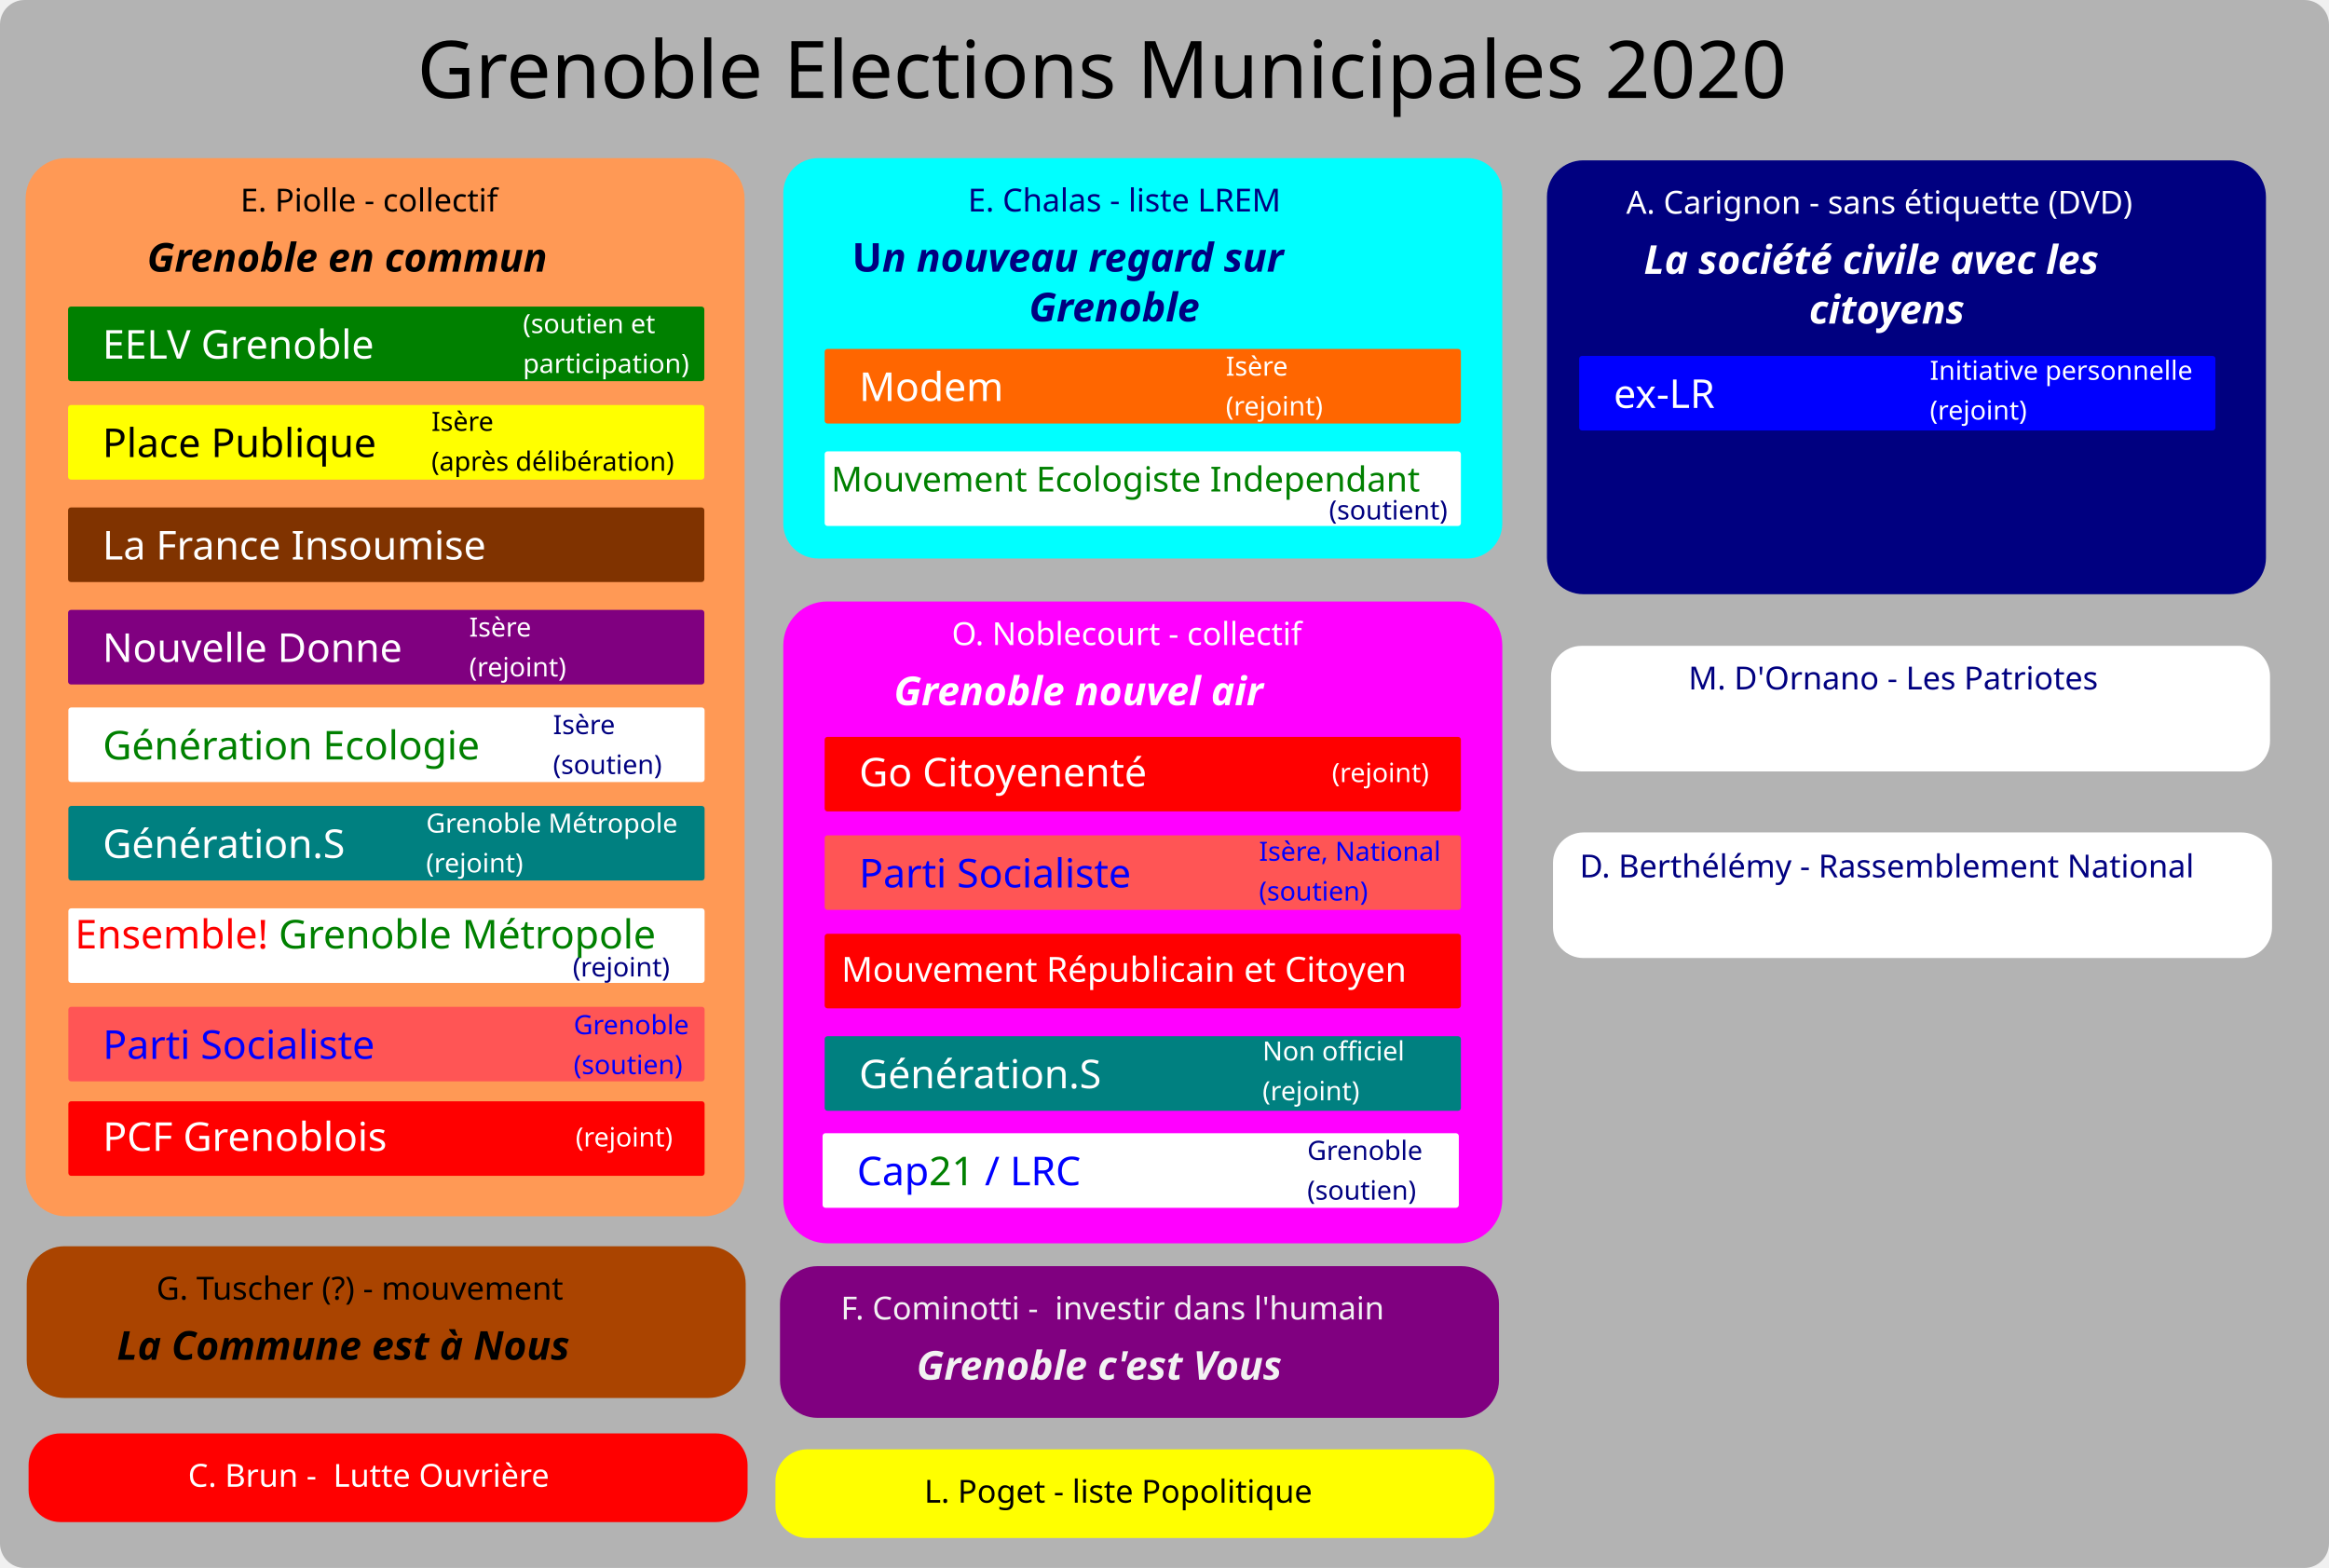
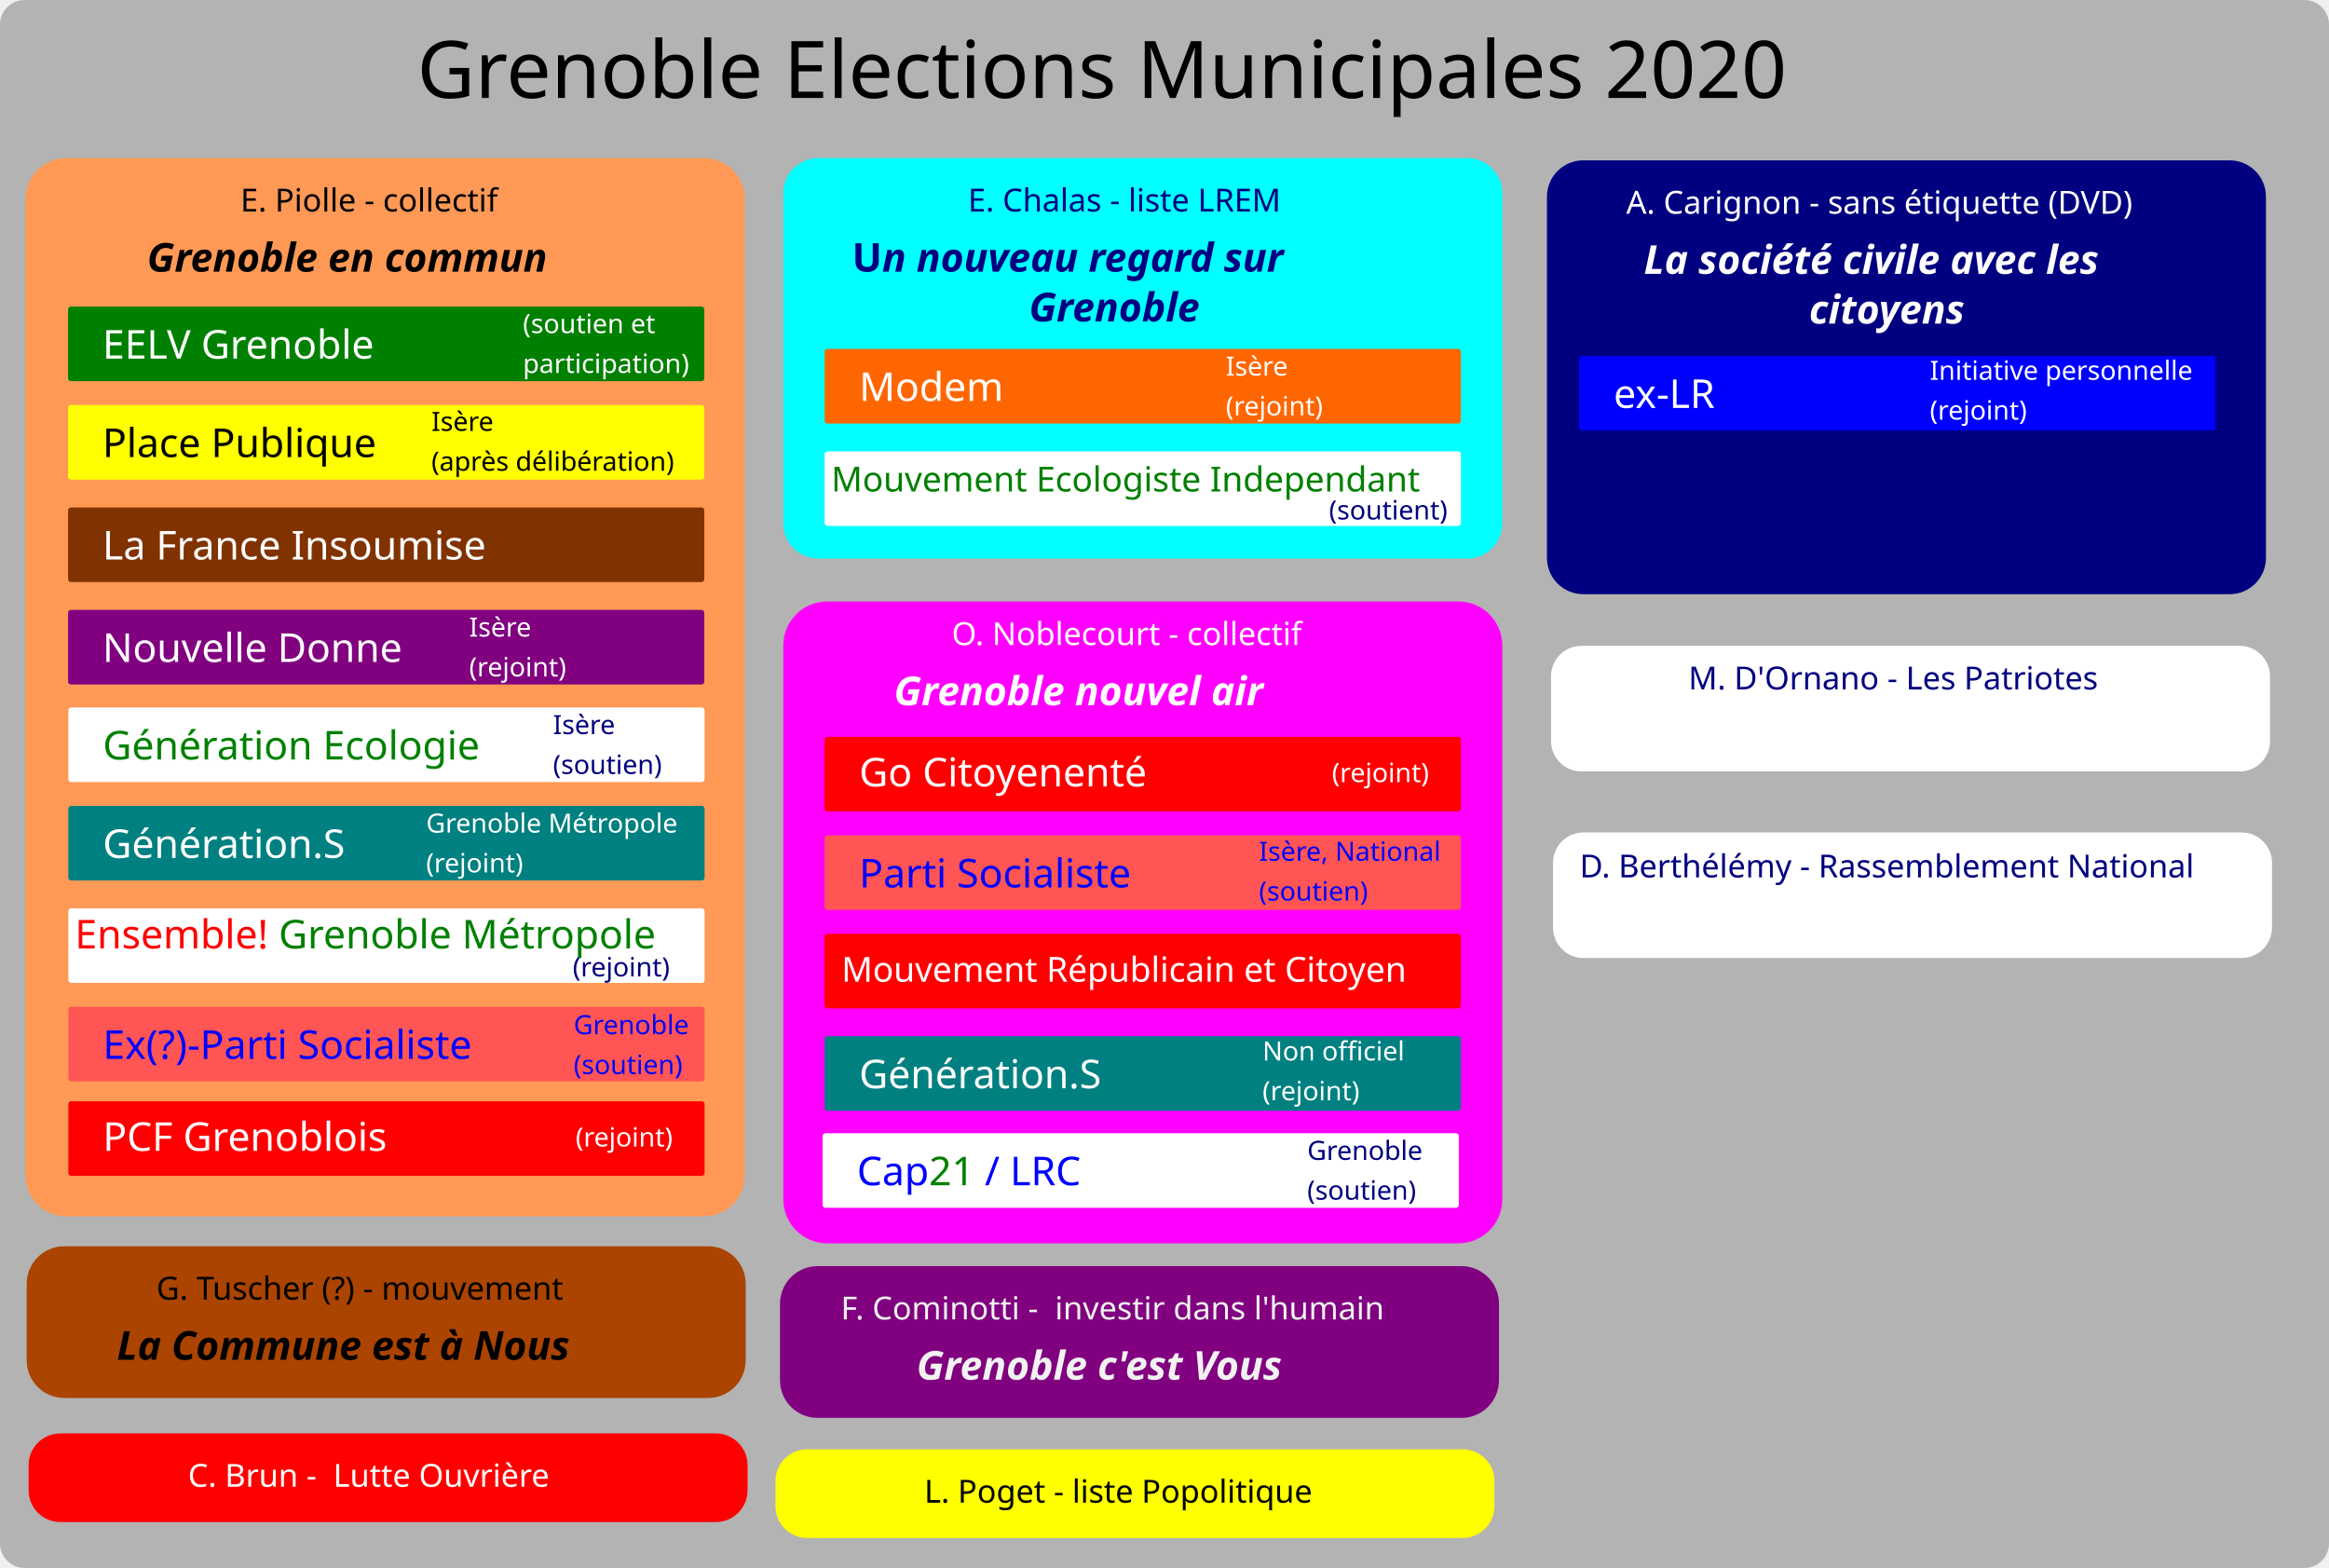
<svg xmlns="http://www.w3.org/2000/svg" id="svg8" version="1.1" viewBox="0 0 309.641 208.445" height="208.445mm" width="309.641mm">
  <defs id="defs2">
    <marker orient="auto" refY="0" refX="0" id="Arrow2Lend" style="overflow:visible">
      <path id="path1338" style="fill:#000000;fill-opacity:1;fill-rule:evenodd;stroke:#000000;stroke-width:0.625;stroke-linejoin:round;stroke-opacity:1" d="M 8.719,4.034 -2.207,0.016 8.719,-4.002 c -1.745,2.372 -1.735,5.617 -6e-7,8.035 z" transform="matrix(-1.1,0,0,-1.1,-1.1,0)" />
    </marker>
    <marker orient="auto" refY="0" refX="0" id="Arrow2Lstart" style="overflow:visible">
      <path id="path1335" style="fill:#000000;fill-opacity:1;fill-rule:evenodd;stroke:#000000;stroke-width:0.625;stroke-linejoin:round;stroke-opacity:1" d="M 8.719,4.034 -2.207,0.016 8.719,-4.002 c -1.745,2.372 -1.735,5.617 -6e-7,8.035 z" transform="matrix(1.1,0,0,1.1,1.1,0)" />
    </marker>
  </defs>
  <g id="layer1" transform="translate(-3.993841,-8.021178)">
    <rect style="fill:#b3b3b3;stroke-width:0.275" id="rect1052" width="309.641" height="208.445" x="3.994" y="8.021" ry="3.268" />
    <text id="text12" y="21.039" x="59.446" style="font-style:normal;font-weight:normal;font-size:10.583px;line-height:1.25;font-family:sans-serif;fill:#000000;fill-opacity:1;stroke:none;stroke-width:0.265" xml:space="preserve">
      <tspan style="stroke-width:0.265" y="21.039" x="59.446" id="tspan10">Grenoble Elections Municipales 2020</tspan>
    </text>
    <rect ry="5.389" y="29.043" x="7.399" height="140.675" width="95.592" id="rect14" style="fill:#ff9955;fill-rule:evenodd;stroke-width:0.239" />
    <text id="text18" y="44.137" x="23.552" style="font-style:normal;font-weight:normal;font-size:5.292px;line-height:1.25;font-family:sans-serif;fill:#000000;fill-opacity:1;stroke:none;stroke-width:0.265" xml:space="preserve">
      <tspan style="font-style:italic;font-variant:normal;font-weight:bold;font-stretch:normal;font-family:sans-serif;-inkscape-font-specification:'sans-serif Bold Italic';stroke-width:0.265" y="44.137" x="23.552" id="tspan16">Grenoble en commun</tspan>
    </text>
    <text id="text22" y="36.133" x="35.961" style="font-style:normal;font-weight:normal;font-size:4.233px;line-height:1.25;font-family:sans-serif;fill:#000000;fill-opacity:1;stroke:none;stroke-width:0.265" xml:space="preserve">
      <tspan style="stroke-width:0.265" y="36.133" x="35.961" id="tspan20">E. Piolle - collectif</tspan>
    </text>
    <rect style="fill:#00ffff;fill-rule:evenodd;stroke-width:0.147" id="rect14-2" width="95.592" height="53.225" x="108.131" y="29.043" ry="4.644" />
    <text xml:space="preserve" style="font-style:normal;font-weight:normal;font-size:5.292px;line-height:1.25;font-family:sans-serif;text-align:center;text-anchor:middle;fill:#000080;fill-opacity:1;stroke:none;stroke-width:0.265" x="155.584" y="44.137" id="text18-9">
      <tspan id="tspan16-8" x="155.584" y="44.137" style="font-style:normal;font-variant:normal;font-weight:bold;font-stretch:normal;font-family:sans-serif;-inkscape-font-specification:'sans-serif Bold';text-align:center;text-anchor:middle;fill:#000080;stroke-width:0.265">U<tspan id="tspan53" style="font-style:italic;font-variant:normal;font-weight:bold;font-stretch:normal;font-family:sans-serif;-inkscape-font-specification:'sans-serif Bold Italic';fill:#000080">n nouveau regard sur</tspan>
      </tspan>
      <tspan id="tspan51" x="155.584" y="50.751" style="font-style:italic;font-variant:normal;font-weight:bold;font-stretch:normal;font-family:sans-serif;-inkscape-font-specification:'sans-serif Bold Italic';text-align:center;text-anchor:middle;fill:#000080;stroke-width:0.265">Grenoble</tspan>
    </text>
    <text xml:space="preserve" style="font-style:normal;font-weight:normal;font-size:4.233px;line-height:1.25;font-family:sans-serif;fill:#000080;fill-opacity:1;stroke:none;stroke-width:0.265" x="132.687" y="36.133" id="text22-2">
      <tspan id="tspan20-0" x="132.687" y="36.133" style="fill:#000080;stroke-width:0.265">E. Chalas - liste LREM</tspan>
    </text>
    <rect ry="4.829" y="29.337" x="209.661" height="57.678" width="95.592" id="rect14-2-5" style="fill:#000080;fill-rule:evenodd;stroke-width:0.153" />
    <text id="text18-9-8" y="44.43" x="258.285" style="font-style:normal;font-weight:normal;font-size:5.292px;line-height:1.25;font-family:sans-serif;text-align:center;text-anchor:middle;fill:#ffffff;fill-opacity:1;stroke:none;stroke-width:0.265" xml:space="preserve">
      <tspan style="font-style:italic;font-variant:normal;font-weight:bold;font-stretch:normal;font-family:sans-serif;-inkscape-font-specification:'sans-serif Bold Italic';text-align:center;text-anchor:middle;fill:#ffffff;stroke-width:0.265" y="44.43" x="258.285" id="tspan51-5">La société civile avec les </tspan>
      <tspan style="font-style:italic;font-variant:normal;font-weight:bold;font-stretch:normal;font-family:sans-serif;-inkscape-font-specification:'sans-serif Bold Italic';text-align:center;text-anchor:middle;fill:#ffffff;stroke-width:0.265" y="51.045" x="258.285" id="tspan93">citoyens</tspan>
    </text>
    <text id="text22-2-1" y="36.426" x="220.205" style="font-style:normal;font-weight:normal;font-size:4.233px;line-height:1.25;font-family:sans-serif;fill:#ffffff;fill-opacity:1;stroke:none;stroke-width:0.265" xml:space="preserve">
      <tspan style="fill:#ffffff;stroke-width:0.265" y="36.426" x="220.205" id="tspan20-0-3">A. Carignon - sans étiquette (DVD)</tspan>
    </text>
    <rect ry="5.845" y="87.979" x="108.131" height="85.329" width="95.592" id="rect14-2-2" style="fill:#ff00ff;fill-rule:evenodd;stroke-width:0.186" />
    <text id="text18-9-1" y="101.776" x="155.65" style="font-style:normal;font-weight:normal;font-size:5.292px;line-height:1.25;font-family:sans-serif;text-align:center;text-anchor:middle;fill:#ffffff;fill-opacity:1;stroke:none;stroke-width:0.265" xml:space="preserve">
      <tspan style="font-style:italic;font-variant:normal;font-weight:bold;font-stretch:normal;font-family:sans-serif;-inkscape-font-specification:'sans-serif Bold Italic';text-align:center;text-anchor:middle;fill:#ffffff;stroke-width:0.265" y="101.776" x="155.65" id="tspan51-1">Grenoble nouvel air<tspan id="tspan128" style="font-style:normal;font-variant:normal;font-weight:bold;font-stretch:normal;font-family:sans-serif;-inkscape-font-specification:'sans-serif Bold';text-align:center;text-anchor:middle;fill:#ffffff;stroke-width:0.265" />
      </tspan>
    </text>
    <text id="text22-2-8" y="93.772" x="130.525" style="font-style:normal;font-weight:normal;font-size:4.233px;line-height:1.25;font-family:sans-serif;fill:#ffffff;fill-opacity:1;stroke:none;stroke-width:0.265" xml:space="preserve">
      <tspan style="fill:#ffffff;stroke-width:0.265" y="93.772" x="130.525" id="tspan20-0-7">O. Noblecourt - collectif</tspan>
    </text>
    <rect style="fill:#008000;fill-rule:evenodd;stroke-width:0.06" id="rect14-3" width="84.589" height="9.914" x="13.044" y="48.777" ry="0.38" />
    <text id="text125" y="55.696" x="17.616" style="font-style:normal;font-weight:normal;font-size:5.292px;line-height:1.25;font-family:sans-serif;fill:#000000;fill-opacity:1;stroke:none;stroke-width:0.265" xml:space="preserve">
      <tspan style="fill:#ffffff;stroke-width:0.265" y="55.696" x="17.616" id="tspan123">EELV Grenoble</tspan>
    </text>
    <rect ry="0.38" y="61.866" x="13.044" height="9.914" width="84.589" id="rect14-3-9" style="fill:#ffff00;fill-rule:evenodd;stroke-width:0.06" />
    <text xml:space="preserve" style="font-style:normal;font-weight:normal;font-size:5.292px;line-height:1.25;font-family:sans-serif;fill:#000000;fill-opacity:1;stroke:none;stroke-width:0.265" x="17.616" y="68.785" id="text125-1">
      <tspan id="tspan123-7" x="17.616" y="68.785" style="fill:#000000;stroke-width:0.265">Place Publique</tspan>
    </text>
    <text id="text150" y="65.307" x="61.357" style="font-size:4.233px;line-height:1.25;font-family:sans-serif;stroke-width:0.265" xml:space="preserve">
      <tspan style="font-size:3.528px;stroke-width:0.265" y="65.307" x="61.357" id="tspan148">Isère</tspan>
      <tspan id="tspan152" style="font-size:3.528px;stroke-width:0.265" y="70.598" x="61.357">(après délibération)</tspan>
    </text>
    <rect style="fill:#803300;fill-rule:evenodd;stroke-width:0.06" id="rect14-3-9-0" width="84.589" height="9.914" x="13.044" y="75.483" ry="0.38" />
    <text id="text125-1-9" y="82.403" x="17.616" style="font-style:normal;font-weight:normal;font-size:5.292px;line-height:1.25;font-family:sans-serif;fill:#ffffff;fill-opacity:1;stroke:none;stroke-width:0.265" xml:space="preserve">
      <tspan style="fill:#ffffff;stroke-width:0.265" y="82.403" x="17.616" id="tspan123-7-5">La France Insoumise</tspan>
    </text>
    <rect ry="0.38" y="89.101" x="13.044" height="9.914" width="84.589" id="rect14-3-9-0-0" style="fill:#800080;fill-rule:evenodd;stroke-width:0.06" />
    <text xml:space="preserve" style="font-style:normal;font-weight:normal;font-size:5.292px;line-height:1.25;font-family:sans-serif;fill:#ffffff;fill-opacity:1;stroke:none;stroke-width:0.265" x="17.616" y="96.02" id="text125-1-9-3">
      <tspan id="tspan123-7-5-9" x="17.616" y="96.02" style="fill:#ffffff;stroke-width:0.265">Nouvelle Donne</tspan>
    </text>
    <text xml:space="preserve" style="font-size:4.233px;line-height:1.25;font-family:sans-serif;fill:#ffffff;stroke-width:0.265" x="66.366" y="92.65" id="text150-3">
      <tspan id="tspan148-7" x="66.366" y="92.65" style="font-size:3.528px;fill:#ffffff;stroke-width:0.265">Isère</tspan>
      <tspan x="66.366" y="97.942" style="font-size:3.528px;fill:#ffffff;stroke-width:0.265" id="tspan152-8">(rejoint)</tspan>
    </text>
    <rect style="fill:#ffffff;fill-rule:evenodd;stroke-width:0.06" id="rect14-3-9-0-0-4" width="84.589" height="9.914" x="13.081" y="102.071" ry="0.38" />
    <text id="text125-1-9-3-9" y="108.99" x="17.653" style="font-style:normal;font-weight:normal;font-size:5.292px;line-height:1.25;font-family:sans-serif;fill:#008000;fill-opacity:1;stroke:none;stroke-width:0.265" xml:space="preserve">
      <tspan style="fill:#008000;stroke-width:0.265" y="108.99" x="17.653" id="tspan123-7-5-9-1">Génération Ecologie</tspan>
    </text>
    <text id="text150-3-7" y="105.62" x="77.515" style="font-size:4.233px;line-height:1.25;font-family:sans-serif;fill:#000080;stroke-width:0.265" xml:space="preserve">
      <tspan style="font-size:3.528px;fill:#000080;stroke-width:0.265" y="105.62" x="77.515" id="tspan148-7-5">Isère</tspan>
      <tspan id="tspan152-8-5" style="font-size:3.528px;fill:#000080;stroke-width:0.265" y="110.911" x="77.515">(soutien)</tspan>
    </text>
    <rect style="fill:#ff6600;fill-rule:evenodd;stroke-width:0.06" id="rect14-3-9-0-0-45" width="84.589" height="9.914" x="113.632" y="54.409" ry="0.38" />
    <text id="text125-1-9-3-8" y="61.328" x="118.21" style="font-style:normal;font-weight:normal;font-size:5.292px;line-height:1.25;font-family:sans-serif;fill:#ffffff;fill-opacity:1;stroke:none;stroke-width:0.265" xml:space="preserve">
      <tspan style="fill:#ffffff;stroke-width:0.265" y="61.328" x="118.21" id="tspan123-7-5-9-6">Modem</tspan>
    </text>
    <text id="text150-3-2" y="57.958" x="166.96" style="font-size:4.233px;line-height:1.25;font-family:sans-serif;fill:#ffffff;stroke-width:0.265" xml:space="preserve">
      <tspan style="font-size:3.528px;fill:#ffffff;stroke-width:0.265" y="57.958" x="166.96" id="tspan148-7-51">Isère</tspan>
      <tspan id="tspan152-8-3" style="font-size:3.528px;fill:#ffffff;stroke-width:0.265" y="63.25" x="166.96">(rejoint)</tspan>
    </text>
    <rect ry="0.38" y="105.98" x="113.632" height="9.914" width="84.589" id="rect14-3-9-0-0-45-9" style="fill:#ff0000;fill-rule:evenodd;stroke-width:0.06" />
    <text xml:space="preserve" style="font-style:normal;font-weight:normal;font-size:5.292px;line-height:1.25;font-family:sans-serif;fill:#ffffff;fill-opacity:1;stroke:none;stroke-width:0.265" x="118.21" y="112.57" id="text125-1-9-3-8-3">
      <tspan id="tspan123-7-5-9-6-4" x="118.21" y="112.57" style="fill:#ffffff;stroke-width:0.265">Go Citoyenenté</tspan>
    </text>
    <text xml:space="preserve" style="font-size:4.233px;line-height:1.25;font-family:sans-serif;fill:#ffffff;stroke-width:0.265" x="181.07" y="111.99" id="text150-3-2-1">
      <tspan x="181.07" y="111.99" style="font-size:3.528px;fill:#ffffff;stroke-width:0.265" id="tspan152-8-3-5">(rejoint)</tspan>
    </text>
    <rect style="fill:#ffffff;fill-rule:evenodd;stroke-width:0.082" id="rect14-2-2-5" width="95.592" height="16.695" x="210.204" y="93.881" ry="4.045" />
    <text xml:space="preserve" style="font-style:normal;font-weight:normal;font-size:4.233px;line-height:1.25;font-family:sans-serif;fill:#000080;fill-opacity:1;stroke:none;stroke-width:0.265" x="228.471" y="99.673" id="text22-2-8-0">
      <tspan id="tspan20-0-7-6" x="228.471" y="99.673" style="fill:#000080;stroke-width:0.265">M. D'Ornano - Les Patriotes</tspan>
    </text>
    <rect style="fill:#008080;fill-rule:evenodd;stroke-width:0.06" id="rect14-3-9-0-0-7" width="84.589" height="9.914" x="13.081" y="115.16" ry="0.38" />
    <text id="text125-1-9-3-7" y="122.079" x="17.653" style="font-style:normal;font-weight:normal;font-size:5.292px;line-height:1.25;font-family:sans-serif;fill:#ffffff;fill-opacity:1;stroke:none;stroke-width:0.265" xml:space="preserve">
      <tspan style="fill:#ffffff;stroke-width:0.265" y="122.079" x="17.653" id="tspan123-7-5-9-9">Génération.S</tspan>
    </text>
    <text id="text150-3-5" y="118.708" x="60.639" style="font-size:4.233px;line-height:1.25;font-family:sans-serif;fill:#ffffff;stroke-width:0.265" xml:space="preserve">
      <tspan style="font-size:3.528px;fill:#ffffff;stroke-width:0.265" y="118.708" x="60.639" id="tspan148-7-3">Grenoble Métropole</tspan>
      <tspan id="tspan152-8-33" style="font-size:3.528px;fill:#ffffff;stroke-width:0.265" y="124" x="60.639">(rejoint)</tspan>
    </text>
    <rect ry="0.38" y="128.777" x="13.081" height="9.914" width="84.589" id="rect14-3-9-0-0-4-3" style="fill:#ffffff;fill-rule:evenodd;stroke-width:0.06" />
    <text xml:space="preserve" style="font-style:normal;font-weight:normal;font-size:5.292px;line-height:1.25;font-family:sans-serif;fill:#ff0000;fill-opacity:1;stroke:none;stroke-width:0.265" x="13.948" y="134.109" id="text125-1-9-3-9-5">
      <tspan id="tspan123-7-5-9-1-0" x="13.948" y="134.109" style="fill:#ff0000;stroke-width:0.265">Ensemble! <tspan style="fill:#008000" id="tspan1154">Grenoble Métropole</tspan>
      </tspan>
    </text>
    <text xml:space="preserve" style="font-size:4.233px;line-height:1.25;font-family:sans-serif;fill:#000080;stroke-width:0.265" x="80.135" y="137.827" id="text150-3-7-2">
      <tspan x="80.135" y="137.827" style="font-size:3.528px;fill:#000080;stroke-width:0.265" id="tspan152-8-5-2">(rejoint)</tspan>
    </text>
    <rect ry="4.045" y="118.686" x="210.466" height="16.695" width="95.592" id="rect14-2-2-5-6" style="fill:#ffffff;fill-rule:evenodd;stroke-width:0.082" />
    <rect style="fill:#ff5555;fill-opacity:1;fill-rule:evenodd;stroke-width:0.06" id="rect14-3-9-0-0-45-9-9" width="84.589" height="9.914" x="113.632" y="119.069" ry="0.38" />
    <text id="text125-1-9-3-8-3-0" y="125.996" x="118.21" style="font-style:normal;font-weight:normal;font-size:5.292px;line-height:1.25;font-family:sans-serif;fill:#0000ff;fill-opacity:1;stroke:none;stroke-width:0.265" xml:space="preserve">
      <tspan style="fill:#0000ff;stroke-width:0.265" y="125.996" x="118.21" id="tspan123-7-5-9-6-4-7">Parti Socialiste</tspan>
    </text>
    <text id="text150-3-2-1-1" y="122.454" x="171.377" style="font-size:4.233px;line-height:1.25;font-family:sans-serif;fill:#0000ff;stroke-width:0.265" xml:space="preserve">
      <tspan id="tspan152-8-3-5-6" style="font-size:3.528px;fill:#0000ff;stroke-width:0.265" y="122.454" x="171.377">Isère, National</tspan>
      <tspan style="font-size:3.528px;fill:#0000ff;stroke-width:0.265" y="127.746" x="171.377" id="tspan1267">(soutien)</tspan>
    </text>
    <rect ry="0.38" y="141.866" x="13.081" height="9.914" width="84.589" id="rect14-3-9-0-0-45-9-9-2" style="fill:#ff5555;fill-rule:evenodd;stroke-width:0.06" />
    <text xml:space="preserve" style="font-style:normal;font-weight:normal;font-size:5.292px;line-height:1.25;font-family:sans-serif;fill:#0000ff;fill-opacity:1;stroke:none;stroke-width:0.265" x="17.659" y="148.785" id="text125-1-9-3-8-3-0-8">
-       <tspan id="tspan123-7-5-9-6-4-7-2" x="17.659" y="148.785" style="fill:#0000ff;stroke-width:0.265">Parti Socialiste</tspan>
+       <tspan id="tspan123-7-5-9-6-4-7-2" x="17.659" y="148.785" style="fill:#0000ff;stroke-width:0.265">Ex(?)-Parti Socialiste</tspan>
    </text>
    <text xml:space="preserve" style="font-size:4.233px;line-height:1.25;font-family:sans-serif;fill:#0000ff;stroke-width:0.265" x="80.257" y="145.518" id="text150-3-2-1-1-4">
      <tspan x="80.257" y="145.518" style="font-size:3.528px;fill:#0000ff;stroke-width:0.265" id="tspan152-8-3-5-6-8">Grenoble</tspan>
      <tspan id="tspan1267-3" x="80.257" y="150.81" style="font-size:3.528px;fill:#0000ff;stroke-width:0.265">(soutien)</tspan>
    </text>
    <rect style="fill:#ff0000;fill-rule:evenodd;stroke-width:0.06" id="rect14-3-9-0-0-45-9-3" width="84.589" height="9.914" x="113.632" y="132.158" ry="0.38" />
    <text id="text125-1-9-3-8-3-9" y="138.53" x="115.862" style="font-style:normal;font-weight:normal;font-size:4.586px;line-height:1.25;font-family:sans-serif;fill:#ffffff;fill-opacity:1;stroke:none;stroke-width:0.265" xml:space="preserve">
      <tspan style="fill:#ffffff;stroke-width:0.265" y="138.53" x="115.862" id="tspan123-7-5-9-6-4-9">Mouvement Républicain et Citoyen</tspan>
    </text>
    <rect ry="0.38" y="145.775" x="113.632" height="9.914" width="84.589" id="rect14-3-9-0-0-7-6" style="fill:#008080;fill-rule:evenodd;stroke-width:0.06" />
    <text xml:space="preserve" style="font-style:normal;font-weight:normal;font-size:5.292px;line-height:1.25;font-family:sans-serif;fill:#ffffff;fill-opacity:1;stroke:none;stroke-width:0.265" x="118.204" y="152.695" id="text125-1-9-3-7-5">
      <tspan id="tspan123-7-5-9-9-9" x="118.204" y="152.695" style="fill:#ffffff;stroke-width:0.265">Génération.S</tspan>
    </text>
    <text xml:space="preserve" style="font-size:4.233px;line-height:1.25;font-family:sans-serif;fill:#ffffff;stroke-width:0.265" x="171.838" y="149.002" id="text150-3-5-5">
      <tspan id="tspan148-7-3-4" x="171.838" y="149.002" style="font-size:3.528px;fill:#ffffff;stroke-width:0.265">Non officiel</tspan>
      <tspan x="171.838" y="154.293" style="font-size:3.528px;fill:#ffffff;stroke-width:0.265" id="tspan152-8-33-9">(rejoint)</tspan>
    </text>
    <rect style="fill:#ff0000;fill-rule:evenodd;stroke-width:0.06" id="rect14-3-9-0-0-45-9-37" width="84.589" height="9.914" x="13.081" y="154.425" ry="0.38" />
    <text id="text125-1-9-3-8-3-90" y="161.015" x="17.659" style="font-style:normal;font-weight:normal;font-size:5.292px;line-height:1.25;font-family:sans-serif;fill:#ffffff;fill-opacity:1;stroke:none;stroke-width:0.265" xml:space="preserve">
      <tspan style="fill:#ffffff;stroke-width:0.265" y="161.015" x="17.659" id="tspan123-7-5-9-6-4-2">PCF Grenoblois</tspan>
    </text>
    <text id="text150-3-2-1-3" y="160.435" x="80.519" style="font-size:4.233px;line-height:1.25;font-family:sans-serif;fill:#ffffff;stroke-width:0.265" xml:space="preserve">
      <tspan id="tspan152-8-3-5-9" style="font-size:3.528px;fill:#ffffff;stroke-width:0.265" y="160.435" x="80.519">(rejoint)</tspan>
    </text>
    <rect ry="0.38" y="55.335" x="213.944" height="9.914" width="84.589" id="rect14-3-9-0-0-45-97" style="fill:#0000ff;fill-rule:evenodd;stroke-width:0.06" />
    <text xml:space="preserve" style="font-style:normal;font-weight:normal;font-size:5.292px;line-height:1.25;font-family:sans-serif;fill:#ffffff;fill-opacity:1;stroke:none;stroke-width:0.265" x="218.523" y="62.255" id="text125-1-9-3-8-0">
      <tspan id="tspan123-7-5-9-6-3" x="218.523" y="62.255" style="fill:#ffffff;stroke-width:0.265">ex-LR</tspan>
    </text>
    <text xml:space="preserve" style="font-size:4.233px;line-height:1.25;font-family:sans-serif;fill:#ffffff;stroke-width:0.265" x="260.565" y="58.512" id="text150-3-2-9">
      <tspan id="tspan148-7-51-8" x="260.565" y="58.512" style="font-size:3.528px;fill:#ffffff;stroke-width:0.265">Initiative personnelle</tspan>
      <tspan x="260.565" y="63.803" style="font-size:3.528px;fill:#ffffff;stroke-width:0.265" id="tspan152-8-3-6">(rejoint)</tspan>
    </text>
    <rect style="fill:#ffffff;fill-rule:evenodd;stroke-width:0.06" id="rect14-3-9-0-0-4-3-3" width="84.589" height="9.914" x="113.632" y="68.027" ry="0.38" />
    <text id="text125-1-9-3-9-5-6" y="73.359" x="114.5" style="font-style:normal;font-weight:normal;font-size:4.586px;line-height:1.25;font-family:sans-serif;fill:#ff0000;fill-opacity:1;stroke:none;stroke-width:0.265" xml:space="preserve">
      <tspan style="fill:#008000;stroke-width:0.265" y="73.359" x="114.5" id="tspan123-7-5-9-1-0-5">Mouvement Ecologiste Independant</tspan>
    </text>
    <text id="text150-3-7-2-8" y="77.077" x="180.686" style="font-size:4.233px;line-height:1.25;font-family:sans-serif;fill:#000080;stroke-width:0.265" xml:space="preserve">
      <tspan id="tspan152-8-5-2-1" style="font-size:3.528px;fill:#000080;stroke-width:0.265" y="77.077" x="180.686">(soutient)</tspan>
    </text>
    <rect style="fill:#aa4400;fill-rule:evenodd;stroke-width:0.09" id="rect14-38" width="95.592" height="20.172" x="7.543" y="173.697" ry="4.995" />
    <text xml:space="preserve" style="font-style:normal;font-weight:normal;font-size:5.292px;line-height:1.25;font-family:sans-serif;fill:#000000;fill-opacity:1;stroke:none;stroke-width:0.265" x="19.533" y="188.791" id="text18-4">
      <tspan id="tspan16-0" x="19.533" y="188.791" style="font-style:italic;font-variant:normal;font-weight:bold;font-stretch:normal;font-family:sans-serif;-inkscape-font-specification:'sans-serif Bold Italic';stroke-width:0.265">La Commune est à Nous</tspan>
    </text>
    <text xml:space="preserve" style="font-style:normal;font-weight:normal;font-size:4.233px;line-height:1.25;font-family:sans-serif;fill:#000000;fill-opacity:1;stroke:none;stroke-width:0.265" x="24.784" y="180.786" id="text22-0">
      <tspan id="tspan20-9" x="24.784" y="180.786" style="stroke-width:0.265">G. Tuscher (?) - mouvement</tspan>
    </text>
    <text id="text22-2-8-0-7" y="124.663" x="214.016" style="font-style:normal;font-weight:normal;font-size:4.233px;line-height:1.25;font-family:sans-serif;fill:#000080;fill-opacity:1;stroke:none;stroke-width:0.265" xml:space="preserve">
      <tspan style="fill:#000080;stroke-width:0.265" y="124.663" x="214.016" id="tspan20-0-7-6-6">D. Berthélémy - Rassemblement National</tspan>
    </text>
    <text xml:space="preserve" style="font-size:4.233px;line-height:1.25;font-family:sans-serif;fill:#ffffff;stroke-width:0.265" x="73.513" y="52.308" id="text150-3-7-1">
      <tspan x="73.513" y="52.308" style="font-size:3.528px;fill:#ffffff;stroke-width:0.265" id="tspan152-8-5-8">(soutien et</tspan>
      <tspan x="73.513" y="57.599" style="font-size:3.528px;fill:#ffffff;stroke-width:0.265" id="tspan271">participation)</tspan>
    </text>
    <rect ry="4.995" y="176.343" x="107.693" height="20.172" width="95.592" id="rect14-38-0" style="fill:#800080;fill-opacity:1;fill-rule:evenodd;stroke-width:0.09" />
    <text id="text18-4-0" y="191.436" x="125.855" style="font-style:normal;font-weight:normal;font-size:5.292px;line-height:1.25;font-family:sans-serif;fill:#f2f2f2;fill-opacity:1;stroke:none;stroke-width:0.265" xml:space="preserve">
      <tspan style="font-style:italic;font-variant:normal;font-weight:bold;font-stretch:normal;font-family:sans-serif;-inkscape-font-specification:'sans-serif Bold Italic';fill:#f2f2f2;stroke-width:0.265" y="191.436" x="125.855" id="tspan16-0-9">Grenoble c'est Vous</tspan>
    </text>
    <text id="text22-0-7" y="183.432" x="115.781" style="font-style:normal;font-weight:normal;font-size:4.233px;line-height:1.25;font-family:sans-serif;fill:#f2f2f2;fill-opacity:1;stroke:none;stroke-width:0.265" xml:space="preserve">
      <tspan style="fill:#f2f2f2;stroke-width:0.265" y="183.432" x="115.781" id="tspan20-9-1">F. Cominotti -  investir dans l'humain</tspan>
    </text>
    <rect ry="4.229" y="200.695" x="107.089" height="11.789" width="95.592" id="rect14-38-4" style="fill:#ffff00;fill-rule:evenodd;stroke-width:0.069" />
    <text id="text22-0-8" y="207.784" x="126.88" style="font-style:normal;font-weight:normal;font-size:4.233px;line-height:1.25;font-family:sans-serif;fill:#000000;fill-opacity:1;stroke:none;stroke-width:0.265" xml:space="preserve">
      <tspan style="stroke-width:0.265" y="207.784" x="126.88" id="tspan20-9-14">L. Poget - liste Popolitique</tspan>
    </text>
    <rect style="fill:#ff0000;fill-opacity:1;fill-rule:evenodd;stroke-width:0.069" id="rect14-38-4-6" width="95.592" height="11.789" x="7.793" y="198.578" ry="4.229" />
    <text xml:space="preserve" style="font-style:normal;font-weight:normal;font-size:4.233px;line-height:1.25;font-family:sans-serif;fill:#ffffff;fill-opacity:1;stroke:none;stroke-width:0.265" x="28.983" y="205.668" id="text22-0-8-7">
      <tspan id="tspan20-9-14-8" x="28.983" y="205.668" style="fill:#ffffff;stroke-width:0.265">C. Brun -  Lutte Ouvrière</tspan>
    </text>
    <rect ry="0.38" y="158.671" x="113.355" height="9.914" width="84.589" id="rect14-3-9-0-0-4-1" style="fill:#ffffff;fill-rule:evenodd;stroke-width:0.06" />
    <text xml:space="preserve" style="font-style:normal;font-weight:normal;font-size:5.292px;line-height:1.25;font-family:sans-serif;fill:#008000;fill-opacity:1;stroke:none;stroke-width:0.265" x="117.927" y="165.59" id="text125-1-9-3-9-1">
      <tspan id="tspan123-7-5-9-1-5" x="117.927" y="165.59" style="fill:#0000ff;stroke-width:0.265">Cap<tspan style="fill:#008000" id="tspan1213">21</tspan> / LRC</tspan>
    </text>
    <text xml:space="preserve" style="font-size:4.233px;line-height:1.25;font-family:sans-serif;fill:#000080;stroke-width:0.265" x="177.79" y="162.22" id="text150-3-7-22">
      <tspan id="tspan148-7-5-2" x="177.79" y="162.22" style="font-size:3.528px;fill:#000080;stroke-width:0.265">Grenoble</tspan>
      <tspan x="177.79" y="167.511" style="font-size:3.528px;fill:#000080;stroke-width:0.265" id="tspan152-8-5-4">(soutien)</tspan>
    </text>
+     <text id="text1005" y="151.779" x="13.081" style="font-style:normal;font-weight:normal;font-size:10.583px;line-height:1.25;font-family:sans-serif;fill:#000000;fill-opacity:1;stroke:none;stroke-width:0.265" xml:space="preserve">
+       <tspan style="stroke-width:0.265" y="151.779" x="13.081" id="tspan1003" />
+     </text>
  </g>
</svg>
